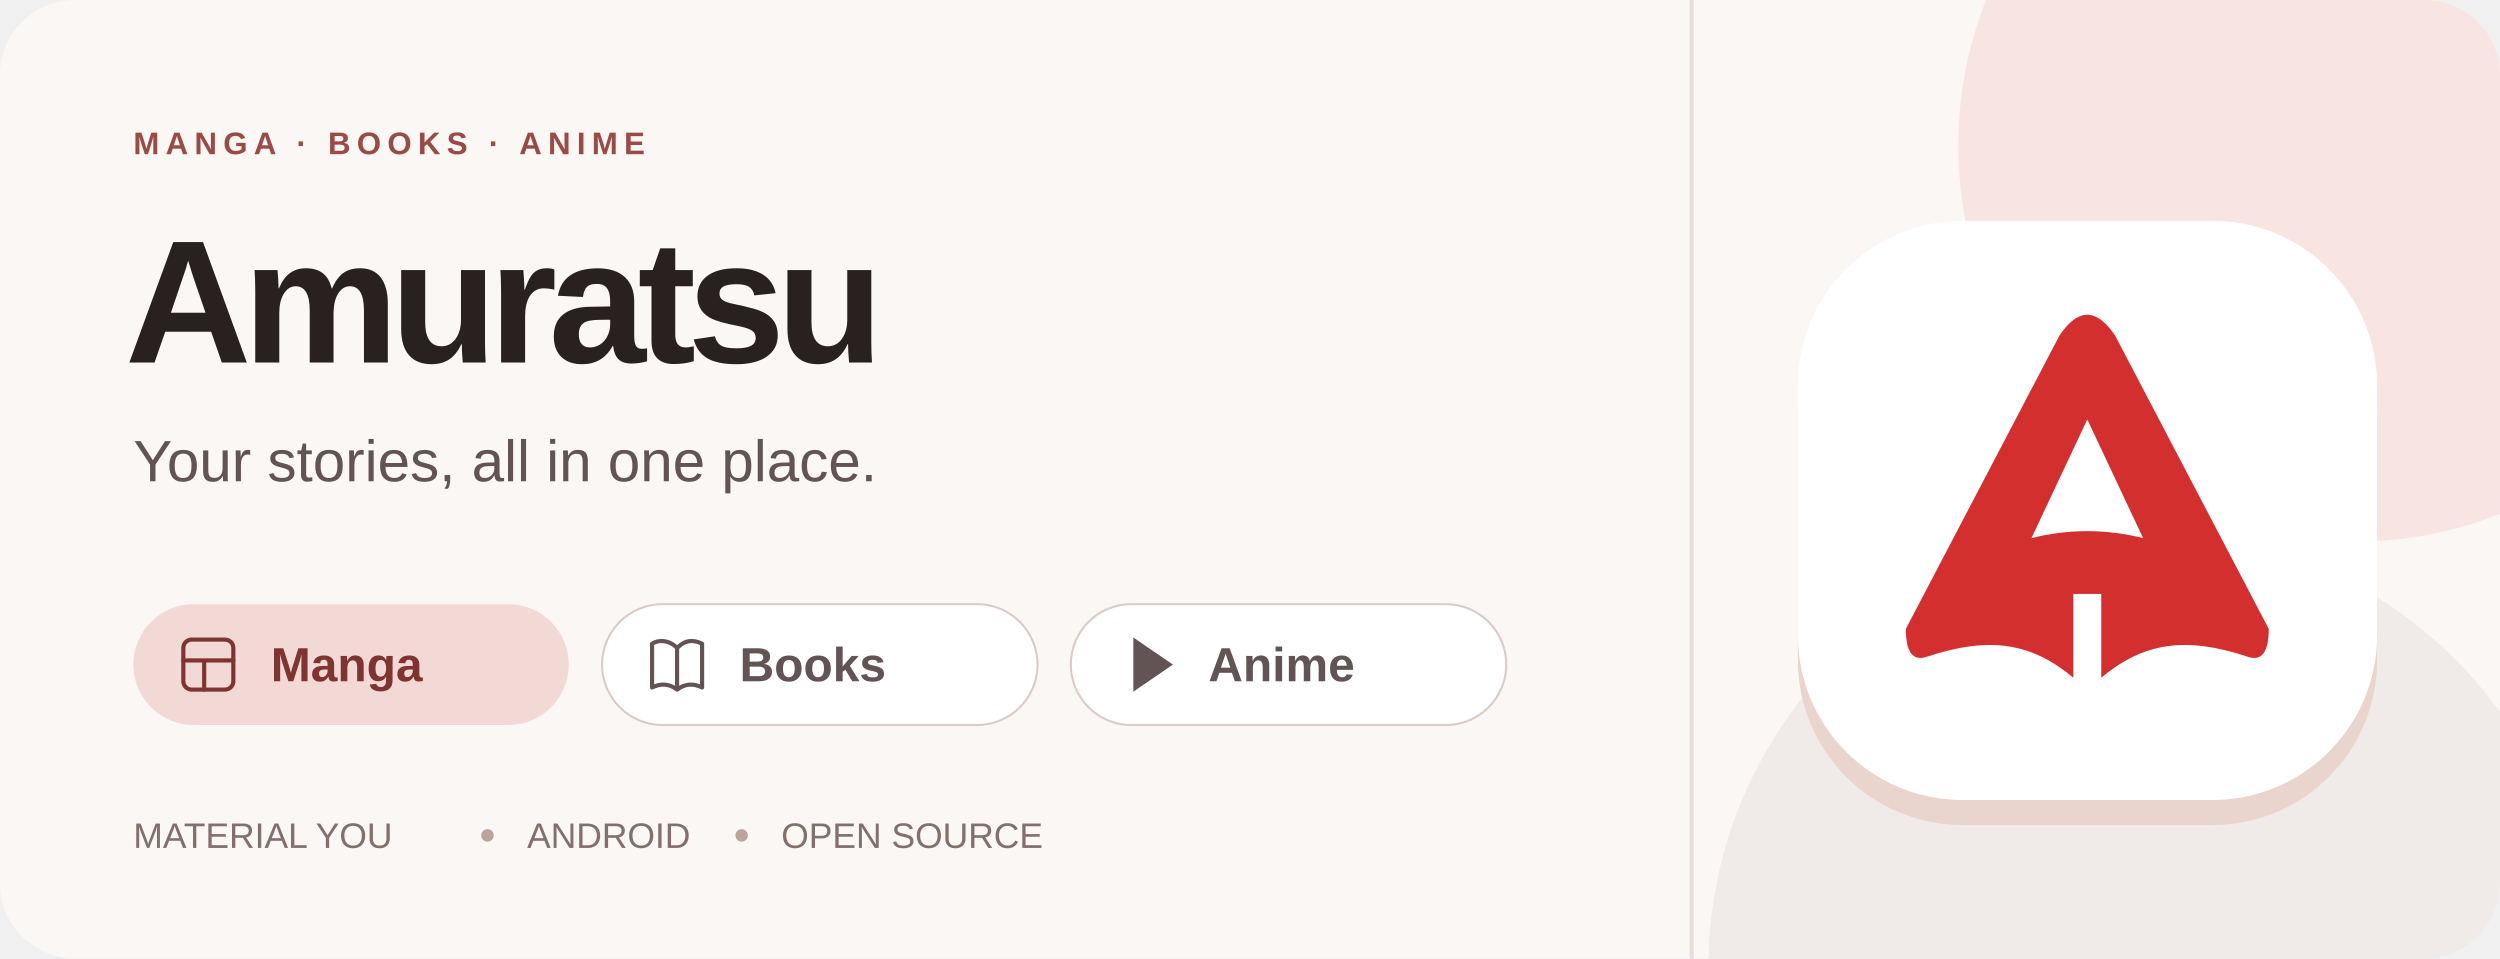
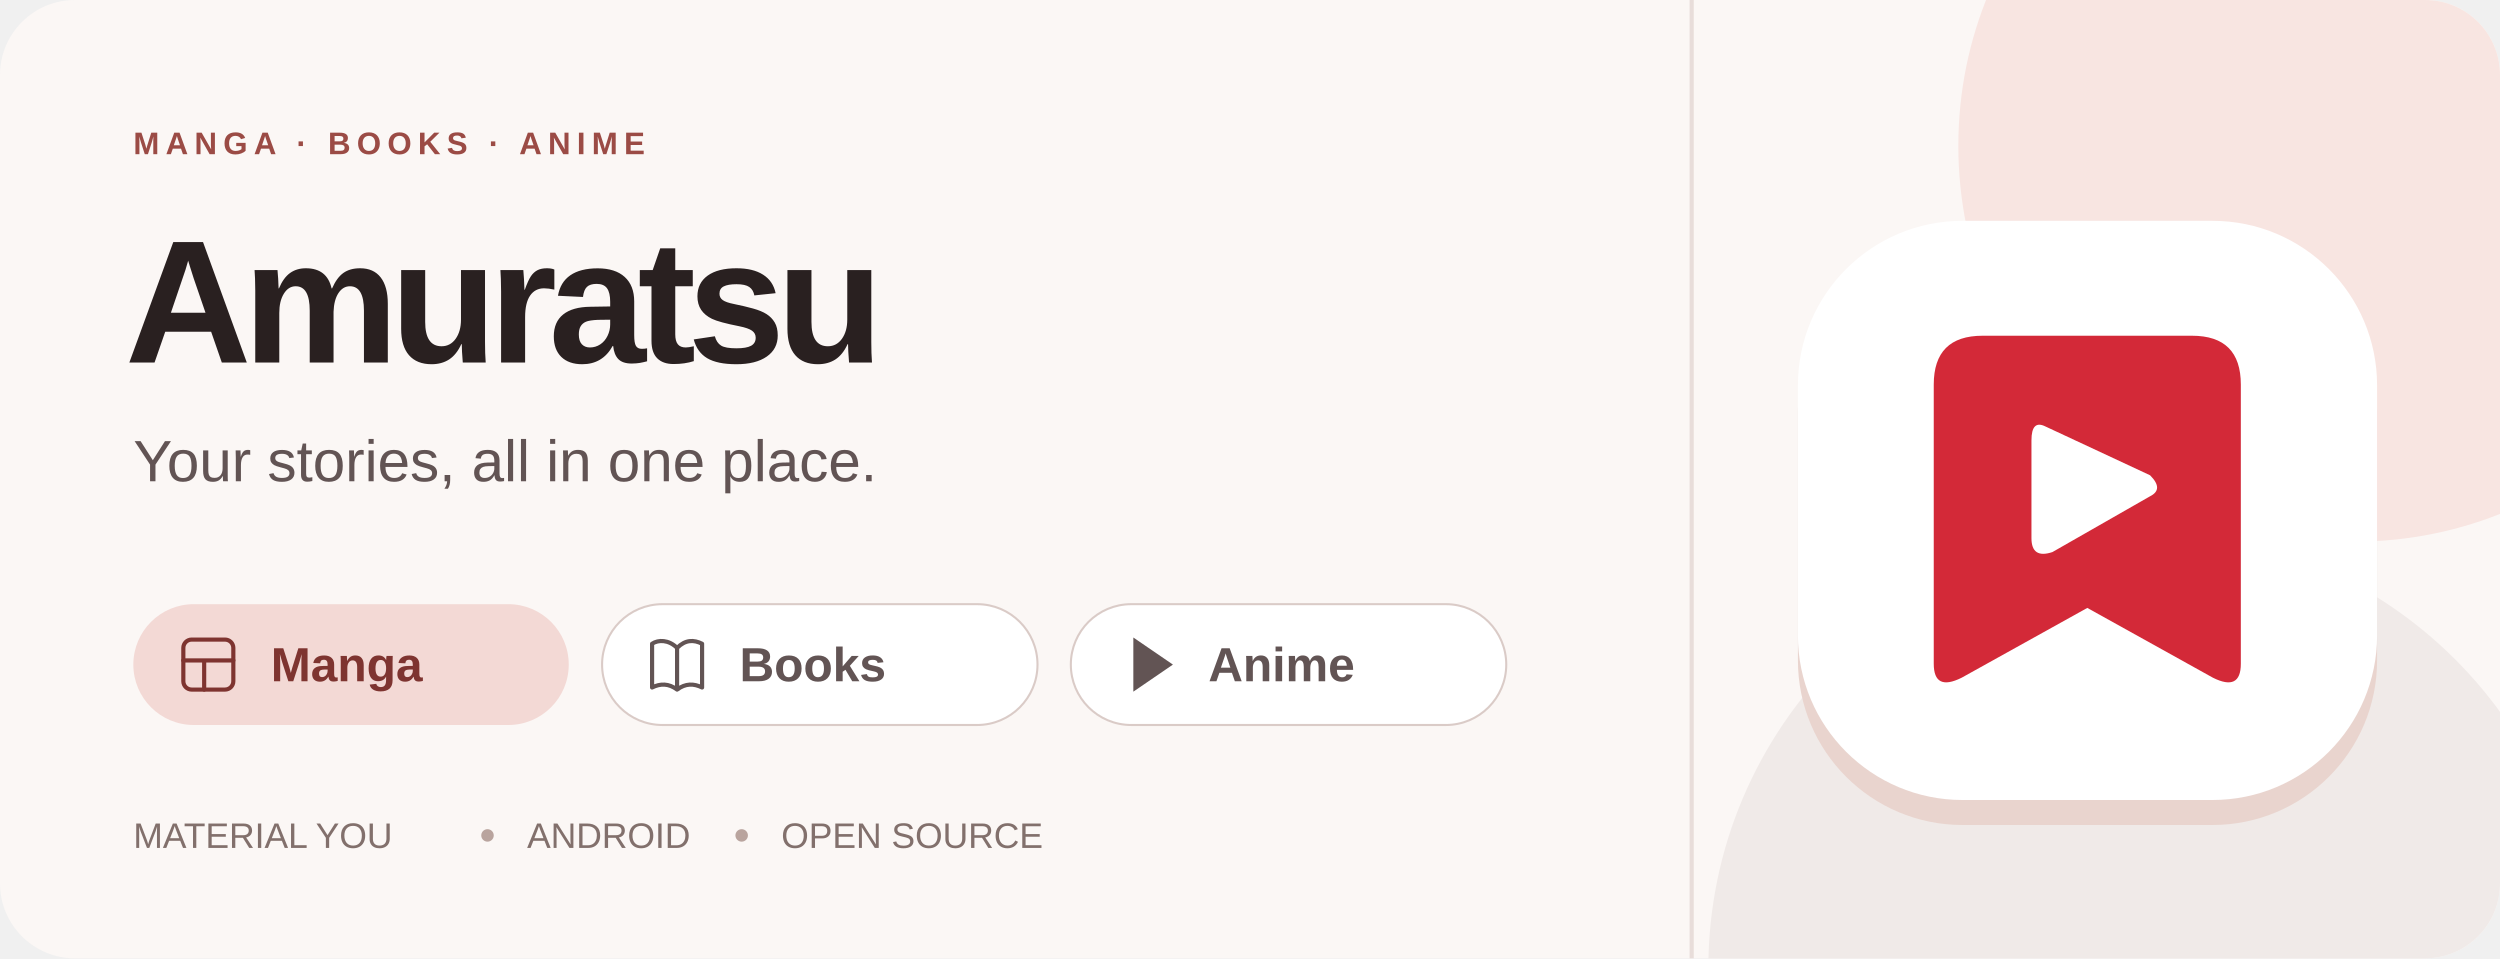
<svg xmlns="http://www.w3.org/2000/svg" width="1200" height="460" viewBox="0 0 1200 460" role="img" aria-labelledby="title desc">
  <defs>
    <clipPath id="canvas">
      <rect width="1200" height="460" rx="36" />
    </clipPath>
  </defs>
  <g clip-path="url(#canvas)">
    <rect width="1200" height="460" fill="#FBF7F5" />
    <circle cx="1130" cy="70" r="190" fill="#F8E5E1" />
    <circle cx="1030" cy="465" r="210" fill="#F0EAE8" />
    <path d="M812 0V460" stroke="#E8DDDA" stroke-width="2" />
    <g font-family="Arial, Helvetica, sans-serif">
      <text x="64" y="74" fill="#9B4B45" font-size="15" font-weight="700" letter-spacing="3">MANGA · BOOKS · ANIME</text>
      <text x="60" y="174" fill="#292020" font-size="84" font-weight="700" letter-spacing="-4">Amuratsu</text>
      <text x="64" y="231" fill="#625454" font-size="28">Your stories, all in one place.</text>
      <rect x="64" y="290" width="209" height="58" rx="29" fill="#F3D9D5" />
      <g transform="translate(88 307)" fill="none" stroke="#7E3430" stroke-width="2" stroke-linecap="round" stroke-linejoin="round">
        <rect width="24" height="24" rx="4" />
        <path d="M0 10H24M10 10V24" />
      </g>
      <text x="130" y="327" fill="#7E3430" font-size="23" font-weight="700">Manga</text>
      <rect x="289" y="290" width="209" height="58" rx="29" fill="#FFFFFF" stroke="#DACBC7" />
      <g transform="translate(313 307)" fill="none" stroke="#625454" stroke-width="2" stroke-linecap="round" stroke-linejoin="round">
        <path d="M12 4C8 0 3 0 0 2V23C4 21 8 21 12 24C16 21 20 21 24 23V2C20 0 16 0 12 4ZM12 4V24" />
      </g>
      <text x="355" y="327" fill="#625454" font-size="23" font-weight="700">Books</text>
      <rect x="514" y="290" width="209" height="58" rx="29" fill="#FFFFFF" stroke="#DACBC7" />
      <path d="M544 306L563 319L544 332Z" fill="#625454" />
      <text x="580" y="327" fill="#625454" font-size="23" font-weight="700">Anime</text>
      <text x="64" y="407" fill="#82706C" font-size="17">MATERIAL YOU</text>
      <circle cx="234" cy="401" r="3" fill="#B9A49E" />
      <text x="253" y="407" fill="#82706C" font-size="17">ANDROID</text>
      <circle cx="356" cy="401" r="3" fill="#B9A49E" />
      <text x="375" y="407" fill="#82706C" font-size="17">OPEN SOURCE</text>
    </g>
    <rect x="863" y="118" width="278" height="278" rx="79" fill="#E9D4CE" />
    <rect x="863" y="106" width="278" height="278" rx="79" fill="#FFFFFF" />
    <g transform="translate(821 64) scale(3.35)">
-       <path fill="#D32F2F" fill-rule="evenodd" d="M50 29 Q54 23 58 29 L80 71 Q80 76 77 75 C68 72 62 73 56 78 L56 66 L52 66 L52 78 C46 73 40 72 31 75 Q28 76 28 71 Z M54 41 L46 58 Q54 56 62 58 Z" />
+       <path fill="#D32938" fill-rule="evenodd" d="M39 29 H69 Q76 29 76 36 V76 Q76 80 72 78 L54 68 L36 78 Q32 80 32 76 V36 Q32 29 39 29 Z M48 42 Q46 41 46 44 V58 Q46 61 49 60 L63 52 Q65 51 63 49 Z" />
    </g>
  </g>
</svg>
